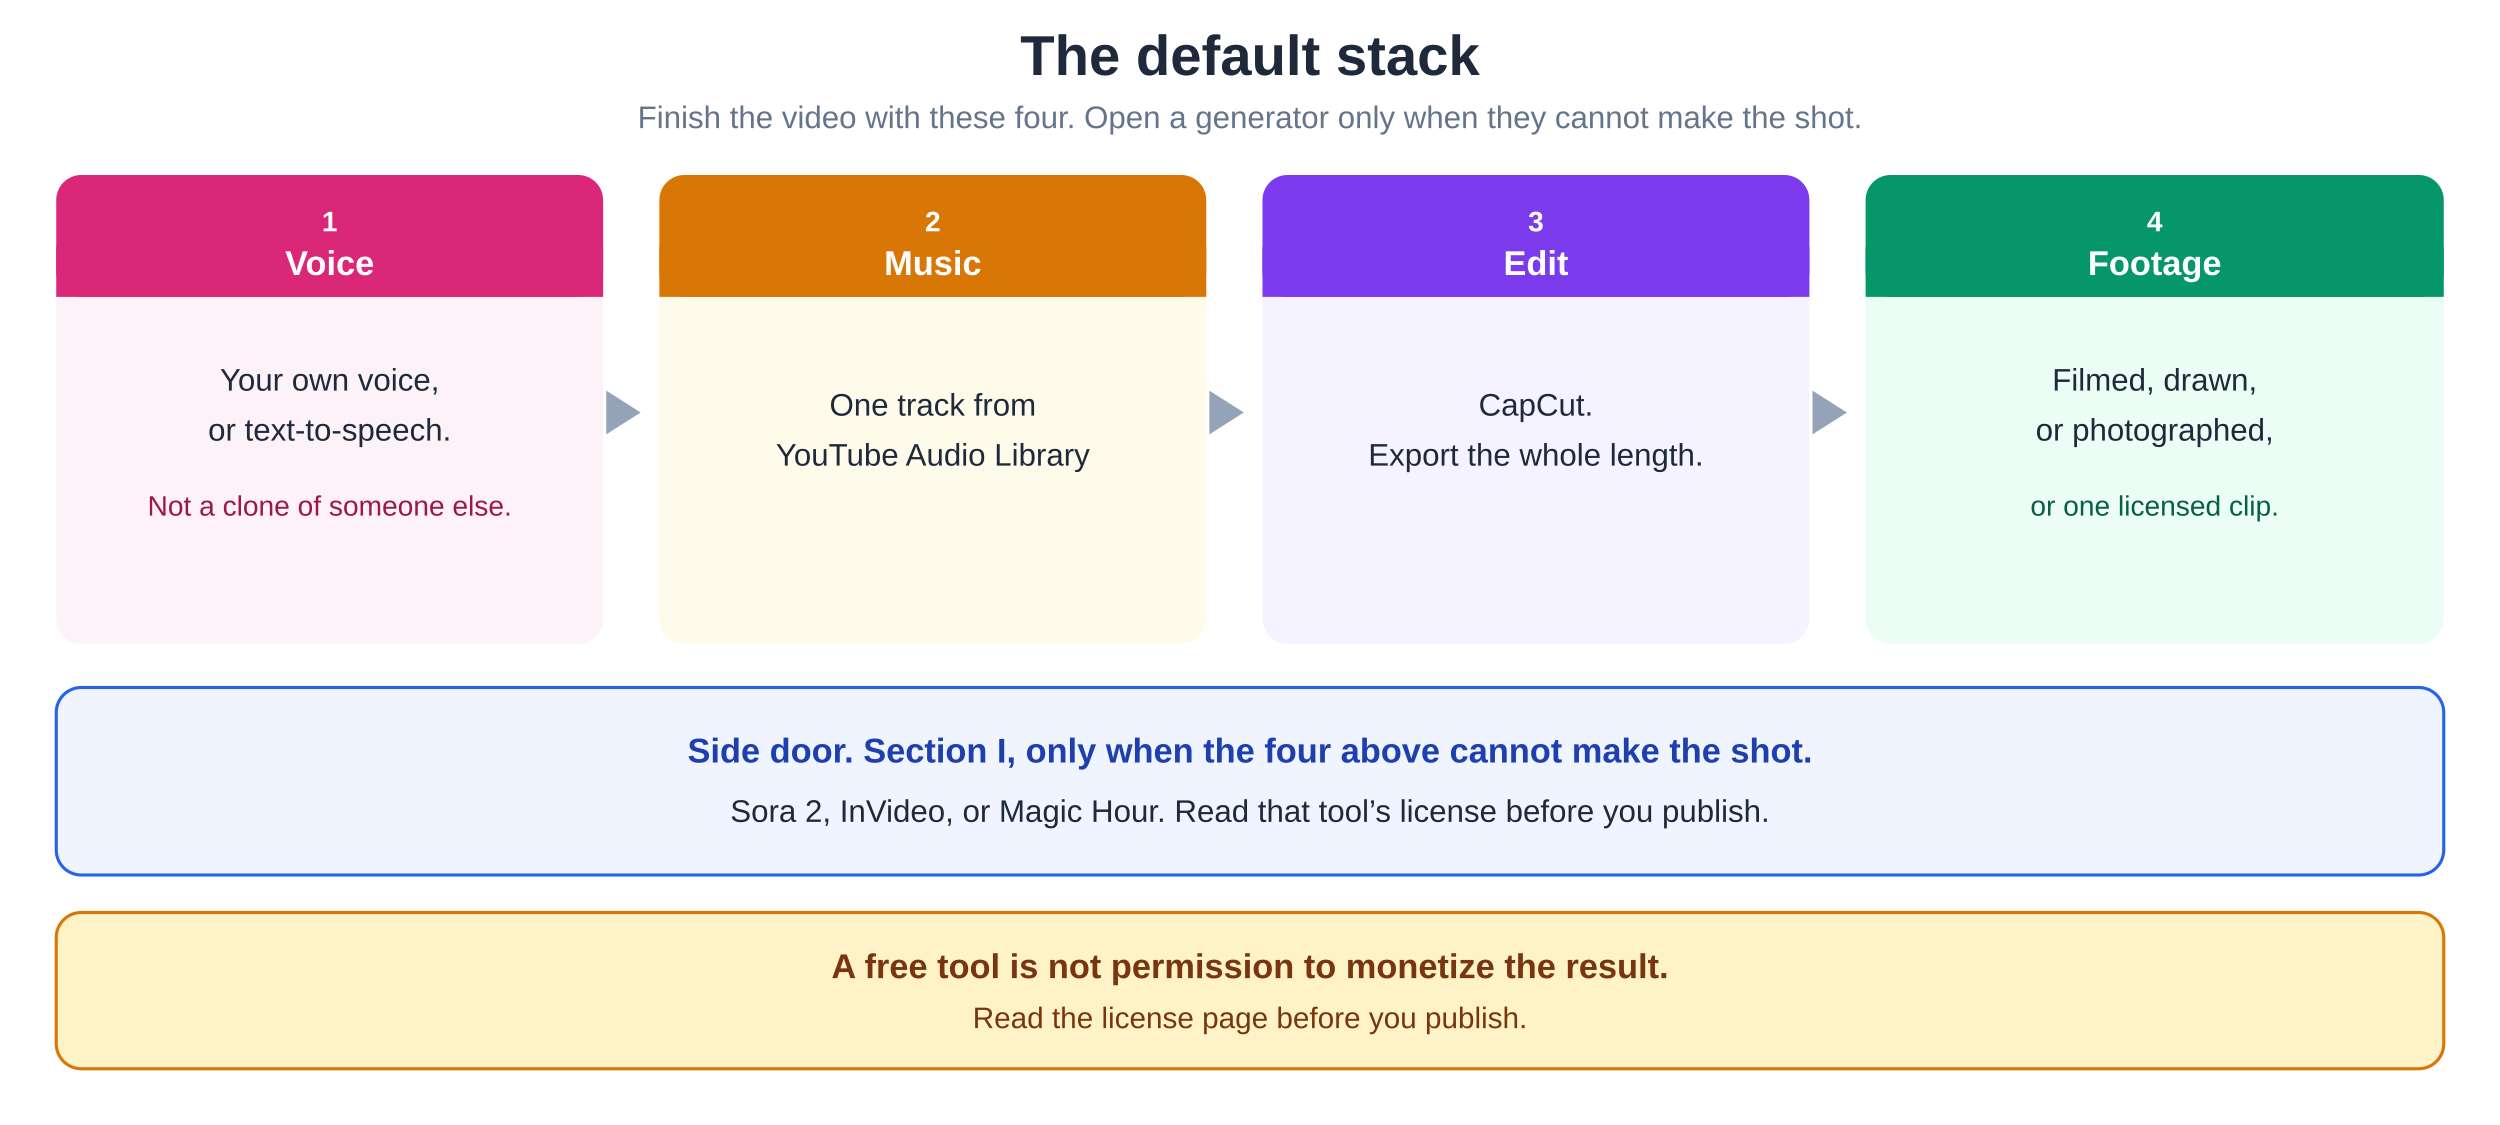
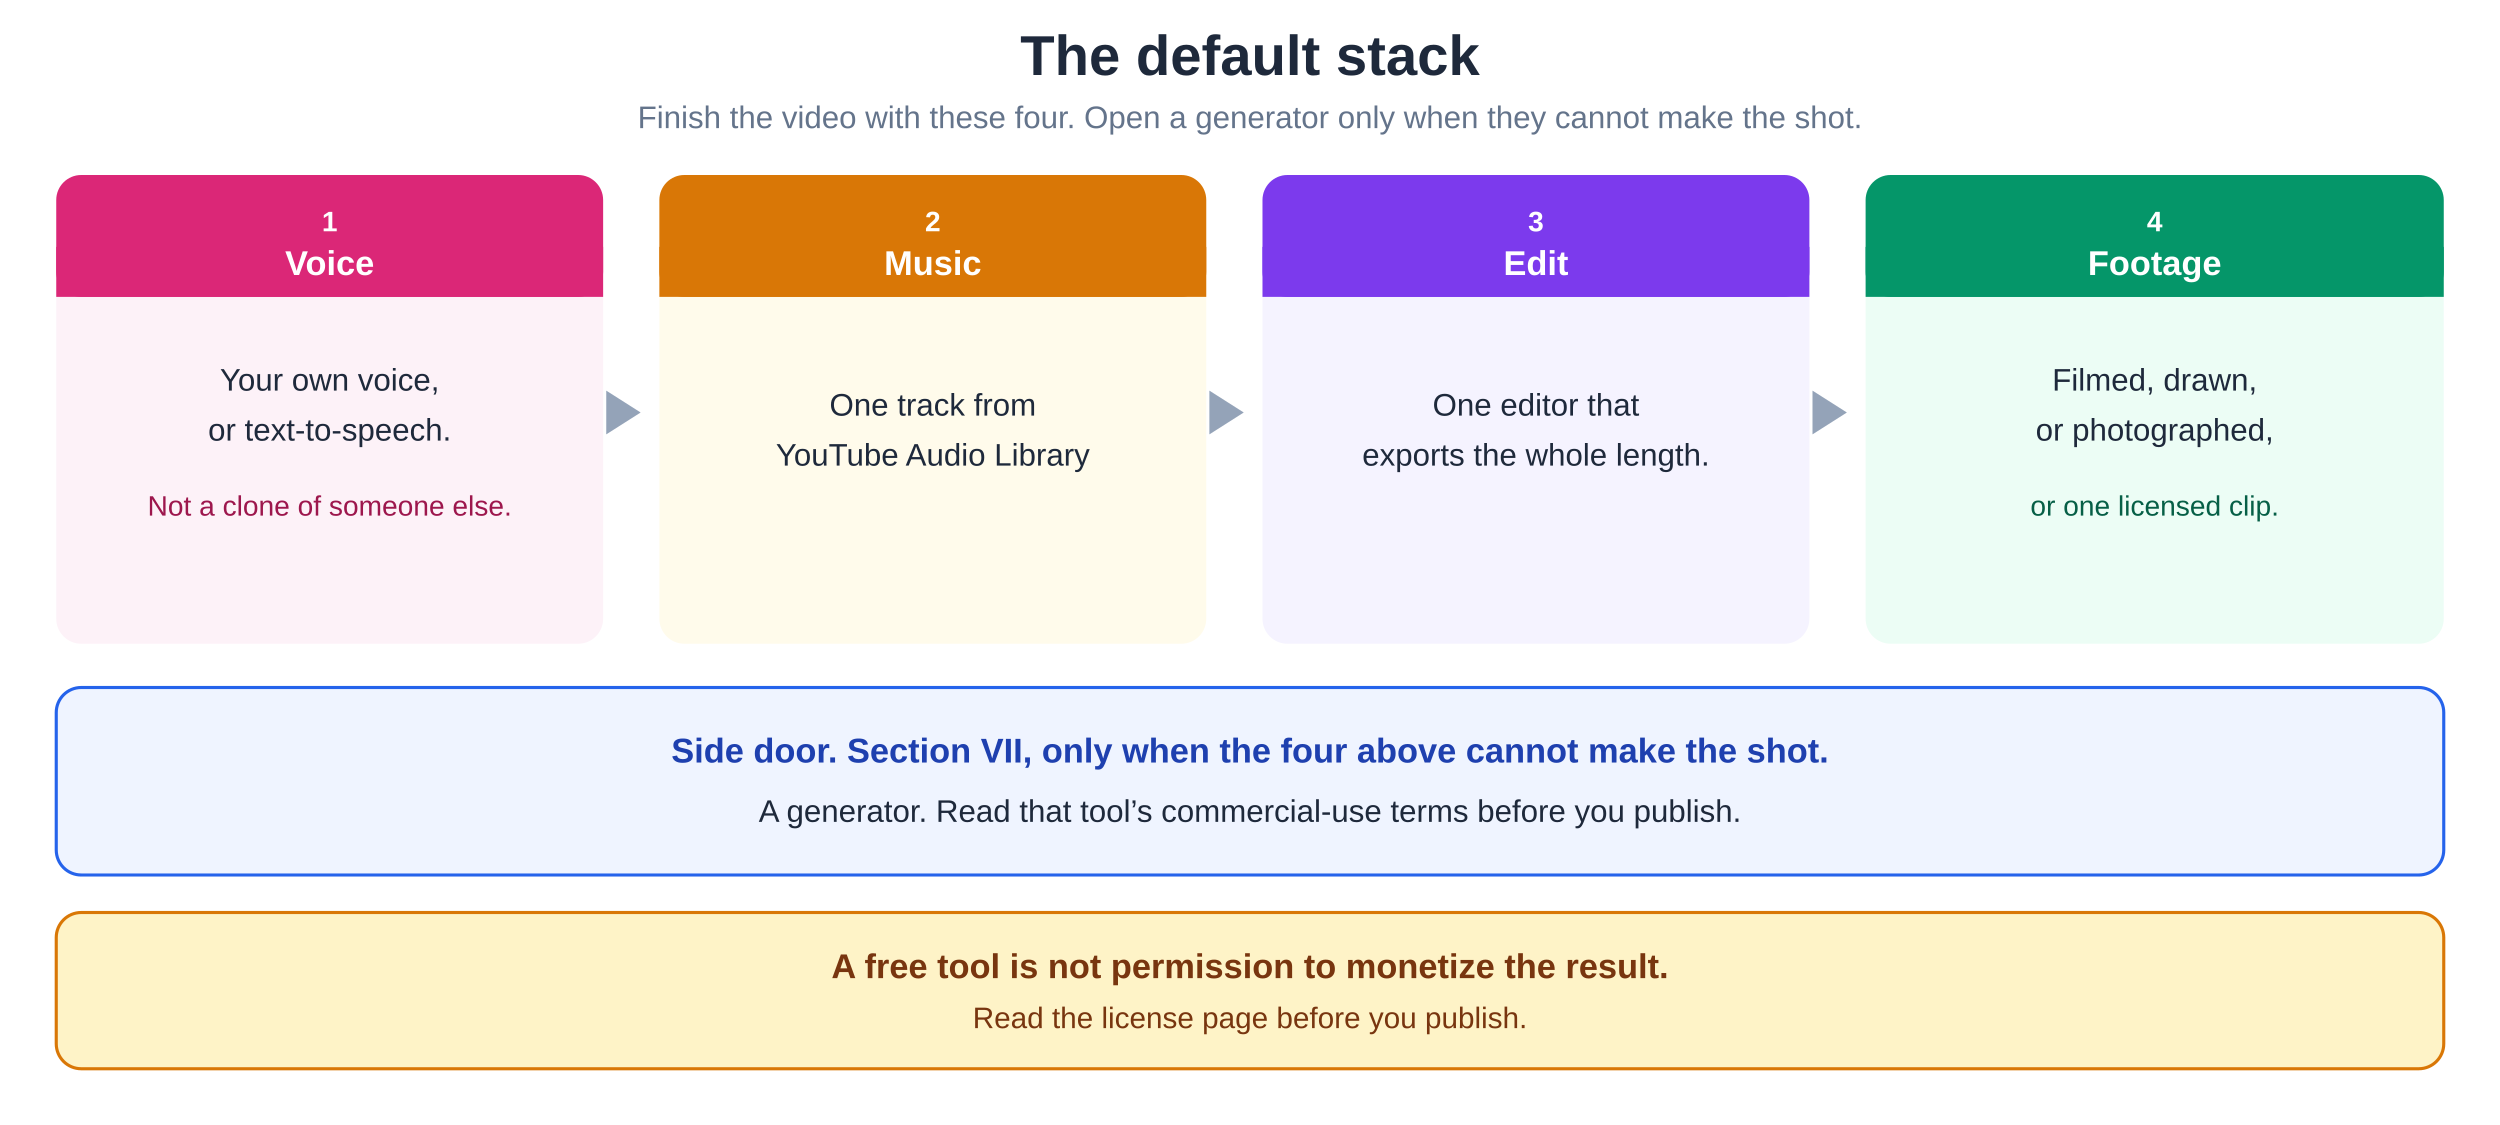
<svg xmlns="http://www.w3.org/2000/svg" viewBox="0 0 1600 720" font-family="'Helvetica Neue', Arial, sans-serif">
  <rect x="0" y="0" width="1600" height="720" fill="#FFFFFF" />
  <text x="800" y="48" text-anchor="middle" font-size="36" font-weight="700" fill="#1E293B">The default stack</text>
  <text x="800" y="82" text-anchor="middle" font-size="20" fill="#64748B">Finish the video with these four. Open a generator only when they cannot make the shot.</text>
  <rect x="36" y="112" width="350" height="300" rx="16" fill="#FDF2F8" />
  <rect x="36" y="112" width="350" height="78" rx="16" fill="#DB2777" />
  <rect x="36" y="158" width="350" height="32" fill="#DB2777" />
  <text x="211" y="148" text-anchor="middle" font-size="18" font-weight="700" fill="#FFFFFF">1</text>
  <text x="211" y="176" text-anchor="middle" font-size="22" font-weight="700" fill="#FFFFFF">Voice</text>
  <text x="211" y="250" text-anchor="middle" font-size="20" fill="#1E293B">Your own voice,</text>
  <text x="211" y="282" text-anchor="middle" font-size="20" fill="#1E293B">or text-to-speech.</text>
  <text x="211" y="330" text-anchor="middle" font-size="18" fill="#9D174D">Not a clone of someone else.</text>
  <path d="M 388 250 L 410 264 L 388 278 Z" fill="#94A3B8" />
  <rect x="422" y="112" width="350" height="300" rx="16" fill="#FFFBEB" />
  <rect x="422" y="112" width="350" height="78" rx="16" fill="#D97706" />
  <rect x="422" y="158" width="350" height="32" fill="#D97706" />
  <text x="597" y="148" text-anchor="middle" font-size="18" font-weight="700" fill="#FFFFFF">2</text>
  <text x="597" y="176" text-anchor="middle" font-size="22" font-weight="700" fill="#FFFFFF">Music</text>
  <text x="597" y="266" text-anchor="middle" font-size="20" fill="#1E293B">One track from</text>
  <text x="597" y="298" text-anchor="middle" font-size="20" fill="#1E293B">YouTube Audio Library</text>
  <path d="M 774 250 L 796 264 L 774 278 Z" fill="#94A3B8" />
  <rect x="808" y="112" width="350" height="300" rx="16" fill="#F5F3FF" />
  <rect x="808" y="112" width="350" height="78" rx="16" fill="#7C3AED" />
  <rect x="808" y="158" width="350" height="32" fill="#7C3AED" />
  <text x="983" y="148" text-anchor="middle" font-size="18" font-weight="700" fill="#FFFFFF">3</text>
  <text x="983" y="176" text-anchor="middle" font-size="22" font-weight="700" fill="#FFFFFF">Edit</text>
-   <text x="983" y="266" text-anchor="middle" font-size="20" fill="#1E293B">CapCut.</text>
-   <text x="983" y="298" text-anchor="middle" font-size="20" fill="#1E293B">Export the whole length.</text>
+   <text x="983" y="266" text-anchor="middle" font-size="20" fill="#1E293B">One editor that</text>
+   <text x="983" y="298" text-anchor="middle" font-size="20" fill="#1E293B">exports the whole length.</text>
  <path d="M 1160 250 L 1182 264 L 1160 278 Z" fill="#94A3B8" />
  <rect x="1194" y="112" width="370" height="300" rx="16" fill="#ECFDF5" />
  <rect x="1194" y="112" width="370" height="78" rx="16" fill="#059669" />
  <rect x="1194" y="158" width="370" height="32" fill="#059669" />
  <text x="1379" y="148" text-anchor="middle" font-size="18" font-weight="700" fill="#FFFFFF">4</text>
  <text x="1379" y="176" text-anchor="middle" font-size="22" font-weight="700" fill="#FFFFFF">Footage</text>
  <text x="1379" y="250" text-anchor="middle" font-size="20" fill="#1E293B">Filmed, drawn,</text>
  <text x="1379" y="282" text-anchor="middle" font-size="20" fill="#1E293B">or photographed,</text>
  <text x="1379" y="330" text-anchor="middle" font-size="18" fill="#065F46">or one licensed clip.</text>
  <rect x="36" y="440" width="1528" height="120" rx="16" fill="#EFF4FF" stroke="#2563EB" stroke-width="2" />
-   <text x="800" y="488" text-anchor="middle" font-size="22" font-weight="700" fill="#1E40AF">Side door. Section I, only when the four above cannot make the shot.</text>
-   <text x="800" y="526" text-anchor="middle" font-size="20" fill="#1E293B">Sora 2, InVideo, or Magic Hour. Read that tool’s license before you publish.</text>
+   <text x="800" y="488" text-anchor="middle" font-size="22" font-weight="700" fill="#1E40AF">Side door. Section VII, only when the four above cannot make the shot.</text>
+   <text x="800" y="526" text-anchor="middle" font-size="20" fill="#1E293B">A generator. Read that tool’s commercial-use terms before you publish.</text>
  <rect x="36" y="584" width="1528" height="100" rx="16" fill="#FEF3C7" stroke="#D97706" stroke-width="2" />
  <text x="800" y="626" text-anchor="middle" font-size="22" font-weight="700" fill="#78350F">A free tool is not permission to monetize the result.</text>
  <text x="800" y="658" text-anchor="middle" font-size="19" fill="#78350F">Read the license page before you publish.</text>
</svg>
